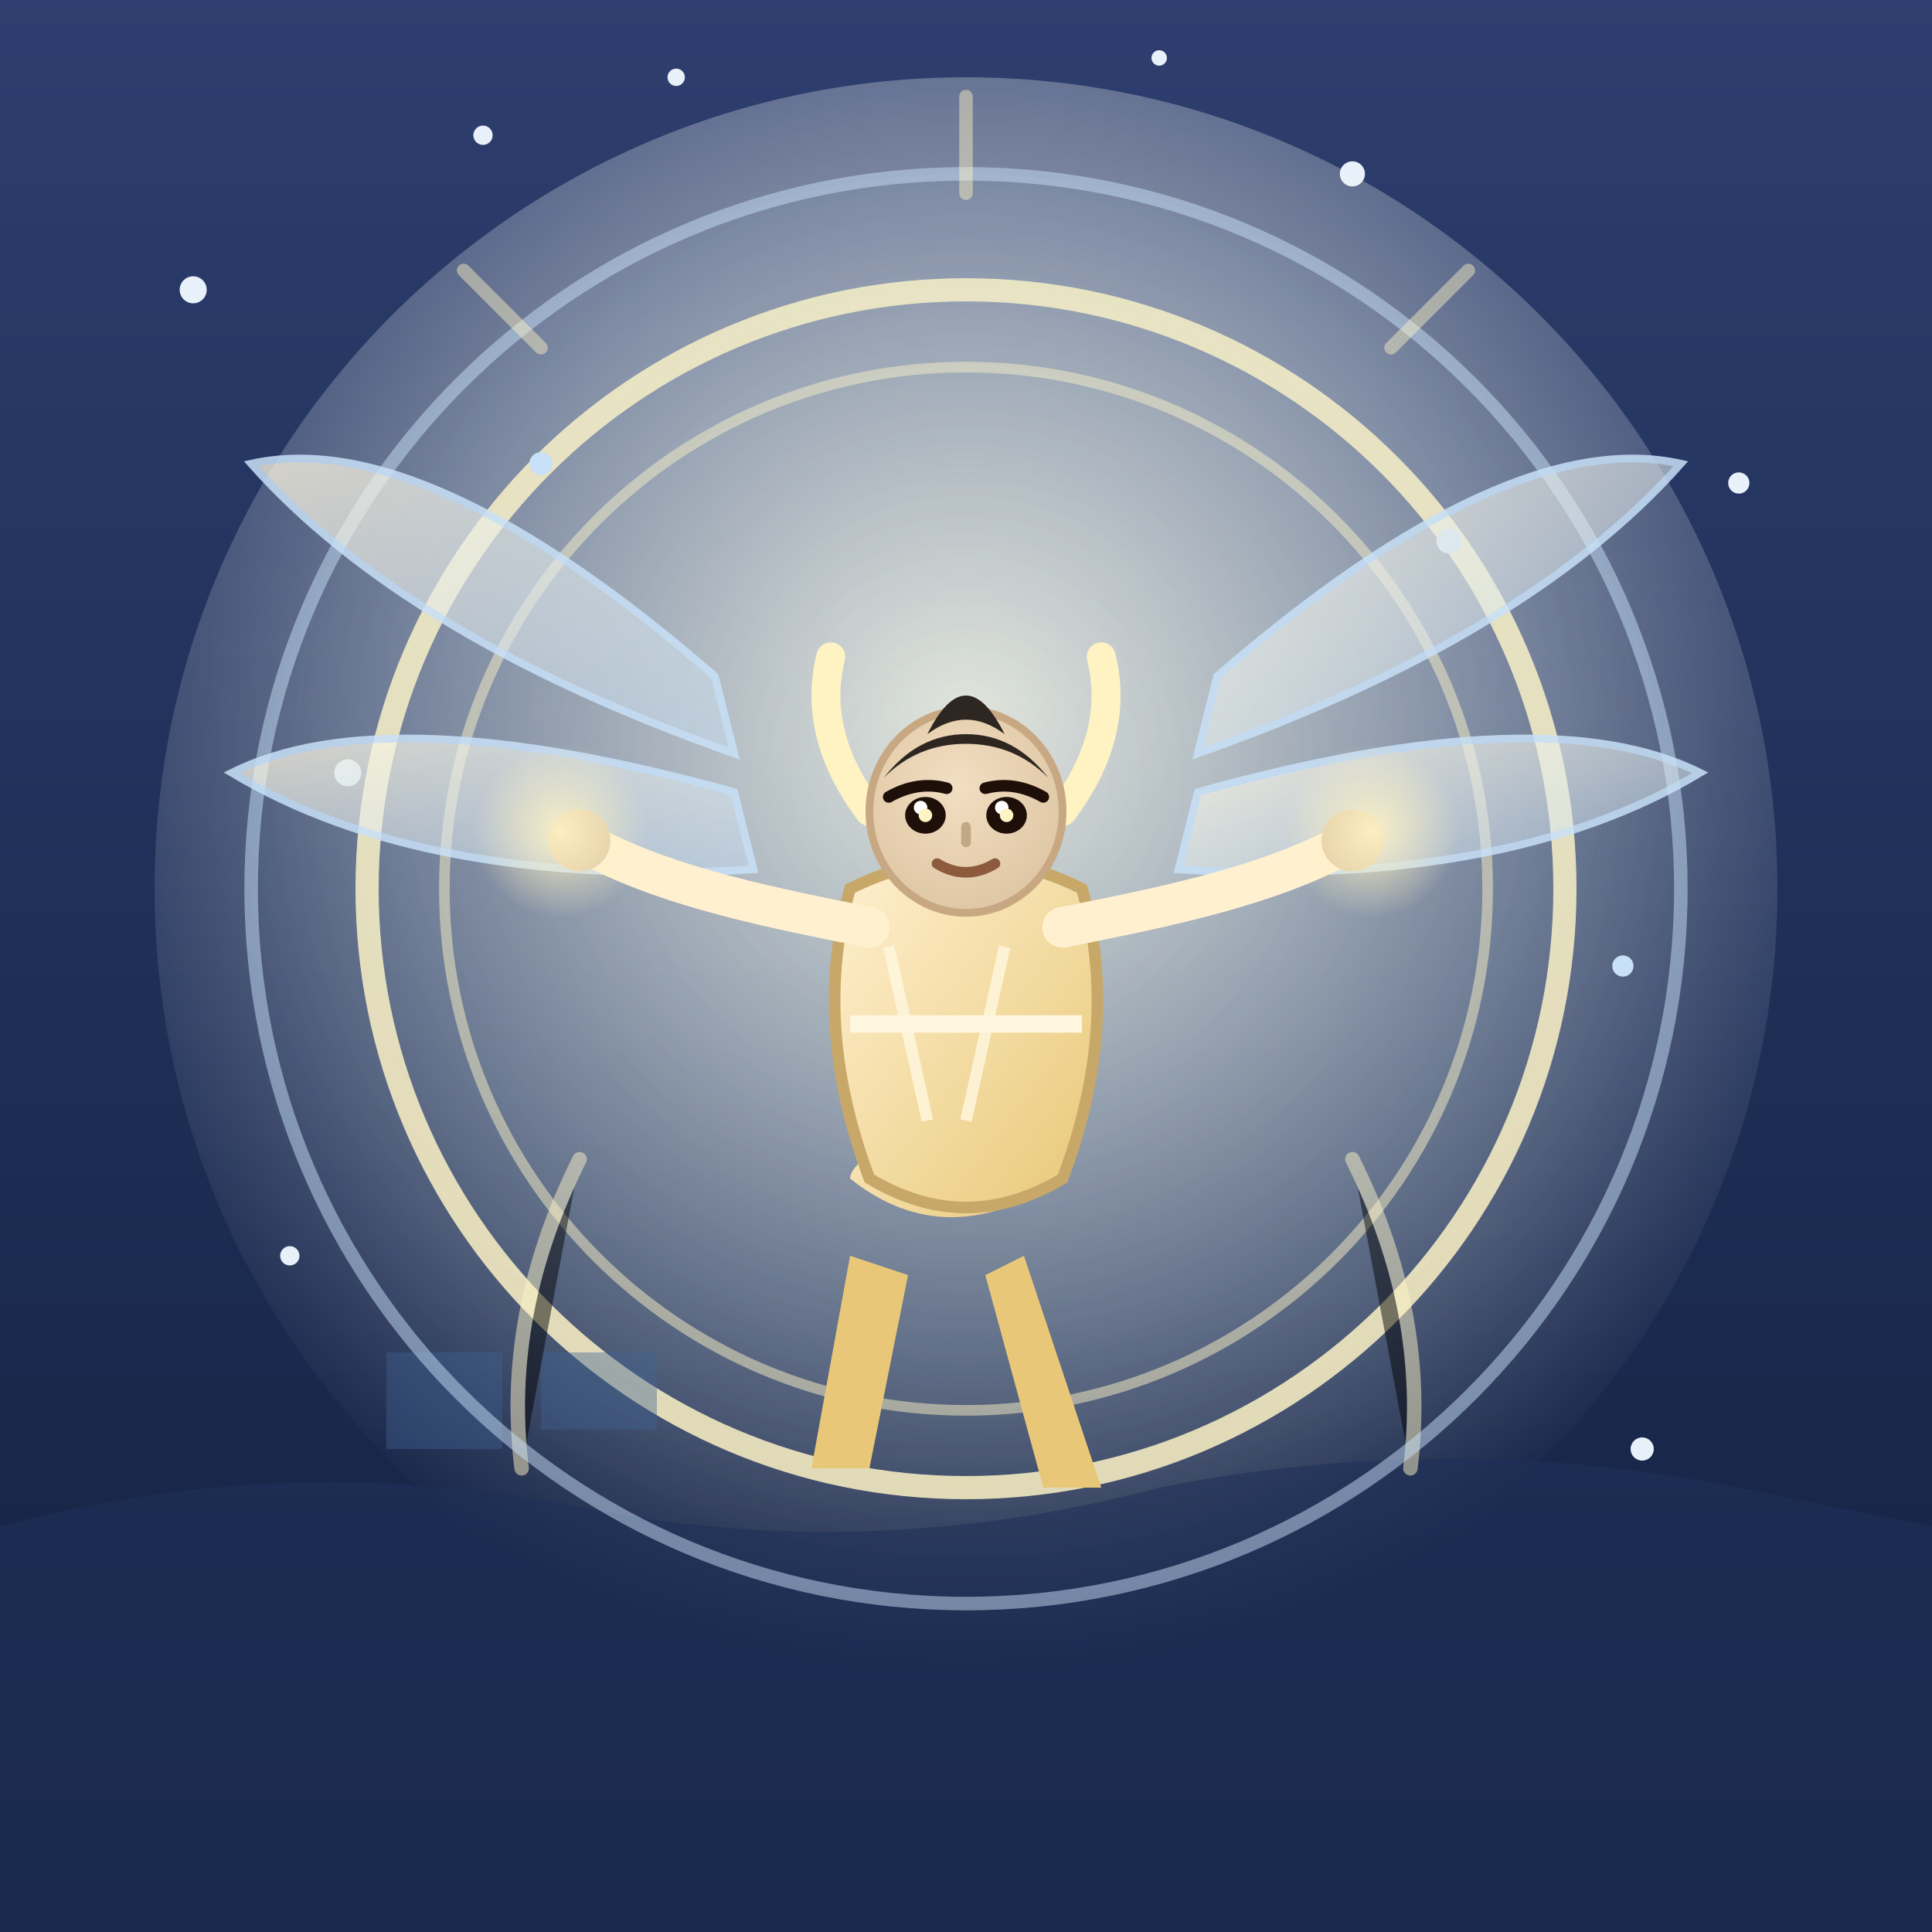
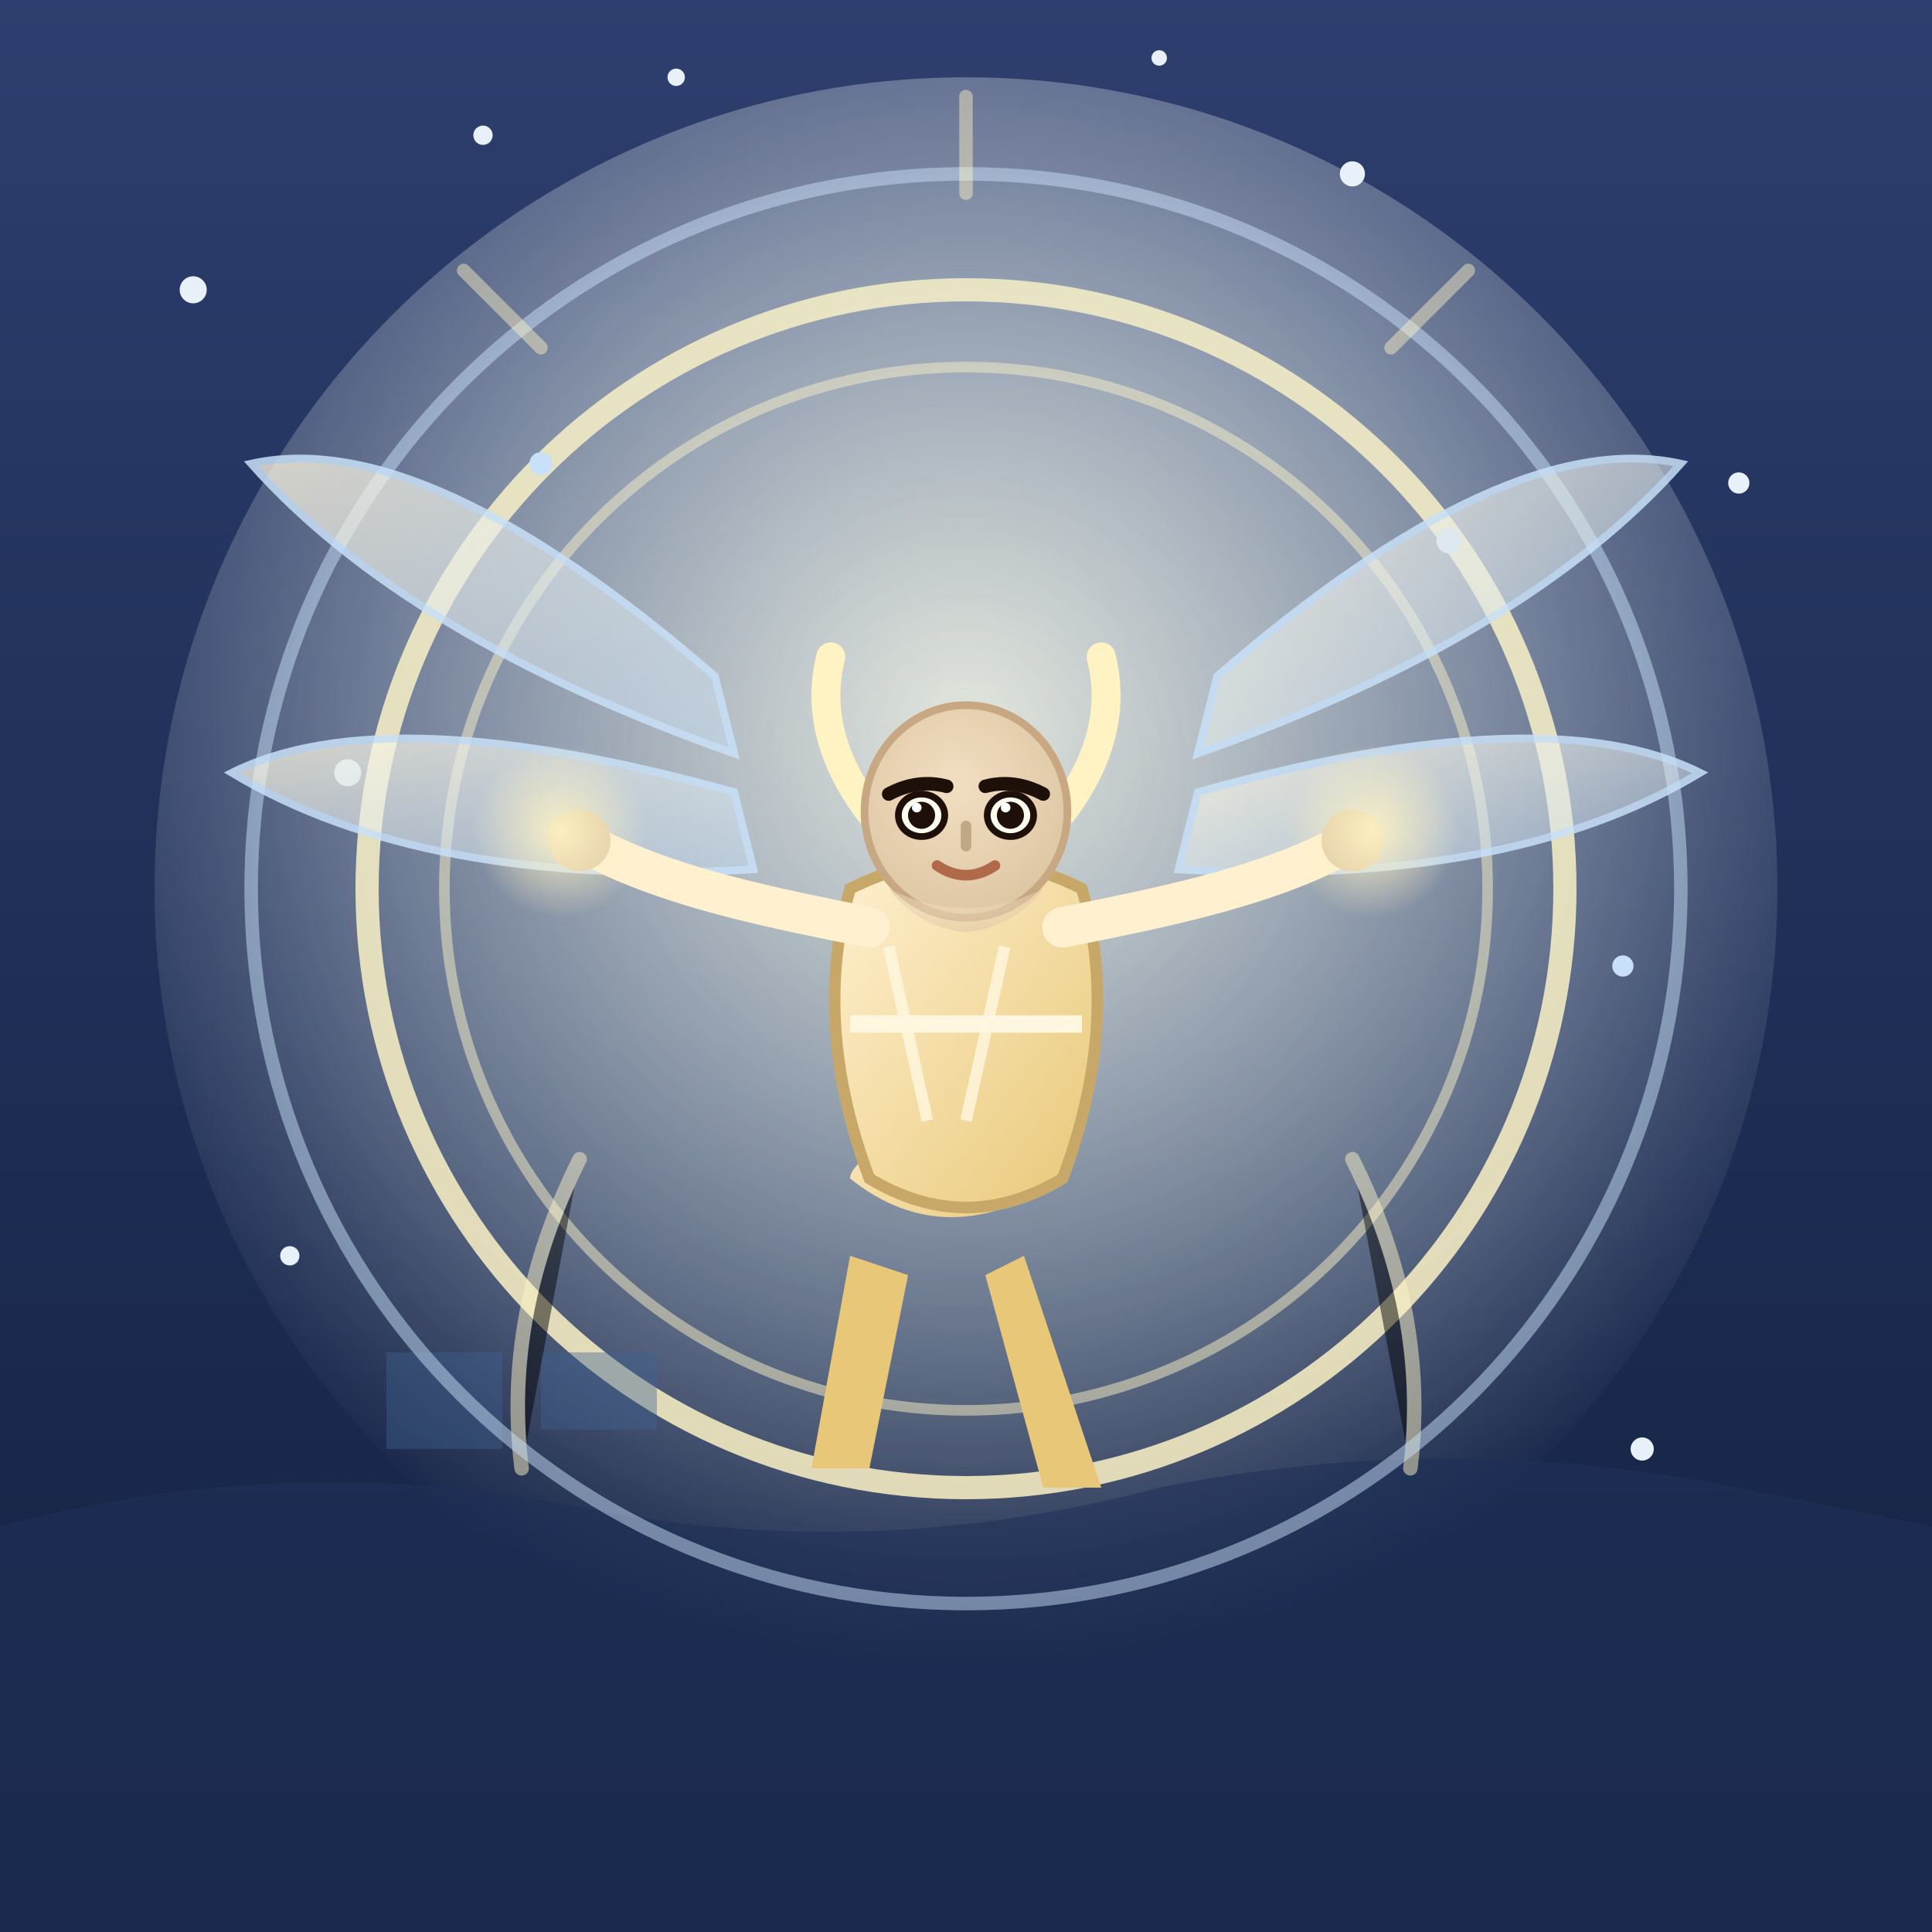
<svg xmlns="http://www.w3.org/2000/svg" viewBox="0 0 200 200" role="img" aria-label="白羊座·穆·六阶·万星朝圣·星光灭绝护圣域">
  <defs>
    <linearGradient id="bg" x1="0" y1="0" x2="0" y2="1">
      <stop offset="0%" stop-color="#2E3E6E" />
      <stop offset="52%" stop-color="#1E2E56" />
      <stop offset="100%" stop-color="#14203E" />
    </linearGradient>
    <radialGradient id="aura" cx="50%" cy="40%" r="58%">
      <stop offset="0%" stop-color="#FFF7E0" stop-opacity="0.95" />
      <stop offset="100%" stop-color="#E8F4FC" stop-opacity="0" />
    </radialGradient>
    <radialGradient id="star" cx="50%" cy="50%" r="50%">
      <stop offset="0%" stop-color="#FFF3C4" stop-opacity="0.9" />
      <stop offset="100%" stop-color="#FFF3C4" stop-opacity="0" />
    </radialGradient>
    <radialGradient id="crystal" cx="50%" cy="42%" r="55%">
      <stop offset="0%" stop-color="#9AC8E8" stop-opacity="0.6" />
      <stop offset="100%" stop-color="#9AC8E8" stop-opacity="0" />
    </radialGradient>
    <linearGradient id="armor" x1="0" y1="0" x2="1" y2="1">
      <stop offset="0%" stop-color="#FFF0D0" />
      <stop offset="100%" stop-color="#E8C878" />
    </linearGradient>
    <linearGradient id="wing" x1="0" y1="0" x2="1" y2="1">
      <stop offset="0%" stop-color="#FFF7E0" stop-opacity="0.9" />
      <stop offset="100%" stop-color="#C8E0F8" stop-opacity="0.5" />
    </linearGradient>
    <radialGradient id="skin" cx="45%" cy="38%" r="70%">
      <stop offset="0%" stop-color="#F2DEC2" />
      <stop offset="100%" stop-color="#DCC4A0" />
    </radialGradient>
    <g id="aries-face">
-       <ellipse cx="0" cy="0" rx="10" ry="10.5" fill="url(#skin)" stroke="#C8A882" stroke-width="0.8" />
-       <path d="M -4 -8 Q 0 -11 4 -8 Q 2 -12 0 -12 Q -2 -12 -4 -8 Z" fill="#2E2620" />
-       <path d="M -8.5 -3.5 Q -5 -8 0 -8 Q 5 -8 8.5 -3.5 Q 5 -7 0 -7 Q -5 -7 -8.5 -3.5 Z" fill="#2E2620" />
-       <path d="M -8 -1.5 Q -5 -3.2 -2 -2.4 M 8 -1.5 Q 5 -3.2 2 -2.4" stroke="#1E1008" stroke-width="1.2" stroke-linecap="round" fill="none" />
-       <ellipse cx="-4.2" cy="0.4" rx="2.1" ry="1.9" fill="#1E1008" />
-       <ellipse cx="4.2" cy="0.4" rx="2.1" ry="1.9" fill="#1E1008" />
-       <circle cx="-4.7" cy="-0.4" r="0.7" fill="#FFF" />
-       <circle cx="3.7" cy="-0.4" r="0.7" fill="#FFF" />
-       <circle cx="-4.2" cy="0.4" r="0.7" fill="#FFF3C4" />
-       <circle cx="4.2" cy="0.4" r="0.7" fill="#FFF3C4" />
-       <path d="M 0 1.6 L 0 3.2" stroke="#C0A884" stroke-width="1" stroke-linecap="round" />
-       <path d="M -3 5.4 Q 0 7.2 3 5.4" fill="none" stroke="#8E5A3E" stroke-width="1.1" stroke-linecap="round" />
+       <ellipse cx="0" cy="0" rx="10.5" ry="11" fill="url(#skin)" stroke="#C8A882" stroke-width="0.8" />
+       <path d="M -8 8 Q 0 12 8 8 Q 5 12 0 12.5 Q -5 12 -8 8 Z" fill="url(#skin)" opacity="0.6" />
+       <path d="M -8 -1.8 Q -5 -3.4 -2 -2.6 M 8 -1.8 Q 5 -3.4 2 -2.6" stroke="#1E1008" stroke-width="1.4" stroke-linecap="round" fill="none" />
+       <ellipse cx="-4.6" cy="0.4" rx="2.4" ry="2.2" fill="#FFFDF2" stroke="#1E1008" stroke-width="0.7" />
+       <ellipse cx="4.6" cy="0.4" rx="2.4" ry="2.2" fill="#FFFDF2" stroke="#1E1008" stroke-width="0.7" />
+       <circle cx="-4.6" cy="0.4" r="1.4" fill="#1E1008" />
+       <circle cx="4.6" cy="0.4" r="1.4" fill="#1E1008" />
+       <circle cx="-5.1" cy="-0.4" r="0.5" fill="#FFF" />
+       <circle cx="4.1" cy="-0.4" r="0.5" fill="#FFF" />
+       <path d="M 0 1.5 L 0 3.6" stroke="#C0A884" stroke-width="1.1" stroke-linecap="round" />
+       <path d="M -3 5.6 Q 0 7.6 3 5.6" fill="none" stroke="#B06A4A" stroke-width="1.1" stroke-linecap="round" />
    </g>
  </defs>
  <rect width="200" height="200" fill="url(#bg)" />
  <g fill="#E8F0FA">
    <circle cx="20" cy="30" r="1.4" />
    <circle cx="50" cy="14" r="1" />
    <circle cx="140" cy="18" r="1.3" />
    <circle cx="180" cy="50" r="1.1" />
    <circle cx="30" cy="130" r="1" />
    <circle cx="170" cy="150" r="1.2" />
    <circle cx="70" cy="8" r="0.9" />
    <circle cx="120" cy="6" r="0.8" />
  </g>
  <circle cx="100" cy="92" r="84" fill="url(#aura)">
    <animate attributeName="opacity" values="0.95;0.65;0.95" dur="3.2s" repeatCount="indefinite" />
  </circle>
  <g>
    <circle cx="100" cy="92" r="62" fill="none" stroke="#FFF3C4" stroke-width="2.4" opacity="0.85">
      <animate attributeName="r" values="62;67;62" dur="3.2s" repeatCount="indefinite" />
    </circle>
    <circle cx="100" cy="92" r="54" fill="none" stroke="#FFF3C4" stroke-width="1.1" opacity="0.5">
      <animate attributeName="r" values="54;57;54" dur="3.2s" repeatCount="indefinite" />
    </circle>
  </g>
  <g opacity="0.6">
    <path d="M 0 158 Q 30 150 60 156 Q 90 162 120 154 Q 150 148 180 154 L 200 158 L 200 200 L 0 200 Z" fill="#1E2E56" />
    <path d="M 40 150 L 40 140 L 52 140 L 52 150 M 56 148 L 56 140 L 68 140 L 68 148" fill="#3E5E8E" opacity="0.7" />
  </g>
  <g stroke="#FFF3C4" stroke-width="1.5" opacity="0.5" stroke-linecap="round">
    <path d="M 60 120 Q 52 136 54 152">
      <animate attributeName="opacity" values="0.5;0.15;0.5" dur="2.6s" repeatCount="indefinite" />
    </path>
    <path d="M 140 120 Q 148 136 146 152">
      <animate attributeName="opacity" values="0.5;0.15;0.5" dur="3s" repeatCount="indefinite" />
    </path>
  </g>
  <g>
    <circle cx="100" cy="92" r="74" fill="url(#crystal)" opacity="0.35">
      <animate attributeName="r" values="74;80;74" dur="3.4s" repeatCount="indefinite" />
    </circle>
    <circle cx="100" cy="92" r="74" fill="none" stroke="#C8E0F8" stroke-width="1.4" opacity="0.5" />
    <g fill="#C8E0F8">
      <circle cx="36" cy="80" r="1.4">
        <animate attributeName="opacity" values="0.9;0.2;0.9" dur="2s" repeatCount="indefinite" />
      </circle>
      <circle cx="56" cy="48" r="1.2">
        <animate attributeName="opacity" values="0.9;0.2;0.9" dur="2.4s" repeatCount="indefinite" />
      </circle>
      <circle cx="150" cy="56" r="1.3">
        <animate attributeName="opacity" values="0.9;0.2;0.9" dur="2.2s" repeatCount="indefinite" />
      </circle>
      <circle cx="168" cy="100" r="1.1">
        <animate attributeName="opacity" values="0.9;0.2;0.9" dur="2.6s" repeatCount="indefinite" />
      </circle>
    </g>
  </g>
  <g fill="url(#wing)" stroke="#C8E0F8" stroke-width="0.8" opacity="0.85">
    <path d="M 74 70 Q 44 44 26 48 Q 42 66 76 78 Z" />
    <path d="M 76 82 Q 40 72 24 80 Q 44 92 78 90 Z" />
    <path d="M 126 70 Q 156 44 174 48 Q 158 66 124 78 Z" />
    <path d="M 124 82 Q 160 72 176 80 Q 156 92 122 90 Z" />
  </g>
  <path d="M 88 130 L 84 152 L 90 152 L 94 132 Z" fill="#E8C878" />
  <path d="M 106 130 L 114 154 L 108 154 L 102 132 Z" fill="#E8C878" />
  <path d="M 88 122 Q 98 130 110 122 Q 114 116 110 108 Q 104 120 96 116 Q 88 120 88 122 Z" fill="url(#armor)" />
  <path d="M 88 92 Q 84 106 90 122 Q 100 128 110 122 Q 116 106 112 92 Q 100 86 88 92 Z" fill="url(#armor)" stroke="#C8A868" stroke-width="1.2" />
  <path d="M 92 98 L 96 116 M 104 98 L 100 116" stroke="#FFF7E0" stroke-width="1.2" opacity="0.8" />
  <path d="M 90 84 Q 84 76 86 68" stroke="#FFF3C4" stroke-width="3" stroke-linecap="round" fill="none" />
  <path d="M 110 84 Q 116 76 114 68" stroke="#FFF3C4" stroke-width="3" stroke-linecap="round" fill="none" />
  <path d="M 88 106 L 112 106" stroke="#FFF7E0" stroke-width="1.8" />
  <use href="#aries-face" transform="translate(100,84) scale(1)" />
  <g>
    <animateTransform attributeName="transform" type="translate" values="0 0;1.5 -2;0 0" dur="3s" repeatCount="indefinite" />
    <path d="M 90 96 C 80 94 70 92 62 88" fill="none" stroke="#FFF0D0" stroke-width="4.2" stroke-linecap="round" />
    <circle cx="60" cy="87" r="3.2" fill="#DCC4A0" />
    <circle cx="58" cy="86" r="9" fill="url(#star)">
      <animate attributeName="r" values="9;13;9" dur="3s" repeatCount="indefinite" />
    </circle>
  </g>
  <g>
    <animateTransform attributeName="transform" type="translate" values="0 0;1.5 -2;0 0" dur="3.2s" repeatCount="indefinite" />
    <path d="M 110 96 C 120 94 130 92 138 88" fill="none" stroke="#FFF0D0" stroke-width="4.2" stroke-linecap="round" />
    <circle cx="140" cy="87" r="3.2" fill="#DCC4A0" />
    <circle cx="142" cy="86" r="9" fill="url(#star)">
      <animate attributeName="r" values="9;13;9" dur="3.2s" repeatCount="indefinite" />
    </circle>
  </g>
  <g fill="#FFF3C4">
    <circle cx="44" cy="104">
      <animate attributeName="cy" values="104;94;104" dur="3.2s" repeatCount="indefinite" />
      <animate attributeName="opacity" values="0.6;0.15;0.6" dur="3.2s" repeatCount="indefinite" />
    </circle>
    <circle cx="156" cy="70">
      <animate attributeName="cy" values="70;60;70" dur="3.6s" repeatCount="indefinite" />
      <animate attributeName="opacity" values="0.5;0.12;0.5" dur="3.6s" repeatCount="indefinite" />
    </circle>
  </g>
  <g stroke="#FFF3C4" stroke-width="1.4" opacity="0.45" stroke-linecap="round">
    <path d="M 100 20 L 100 10" />
    <path d="M 56 36 L 48 28" />
    <path d="M 144 36 L 152 28" />
  </g>
</svg>
